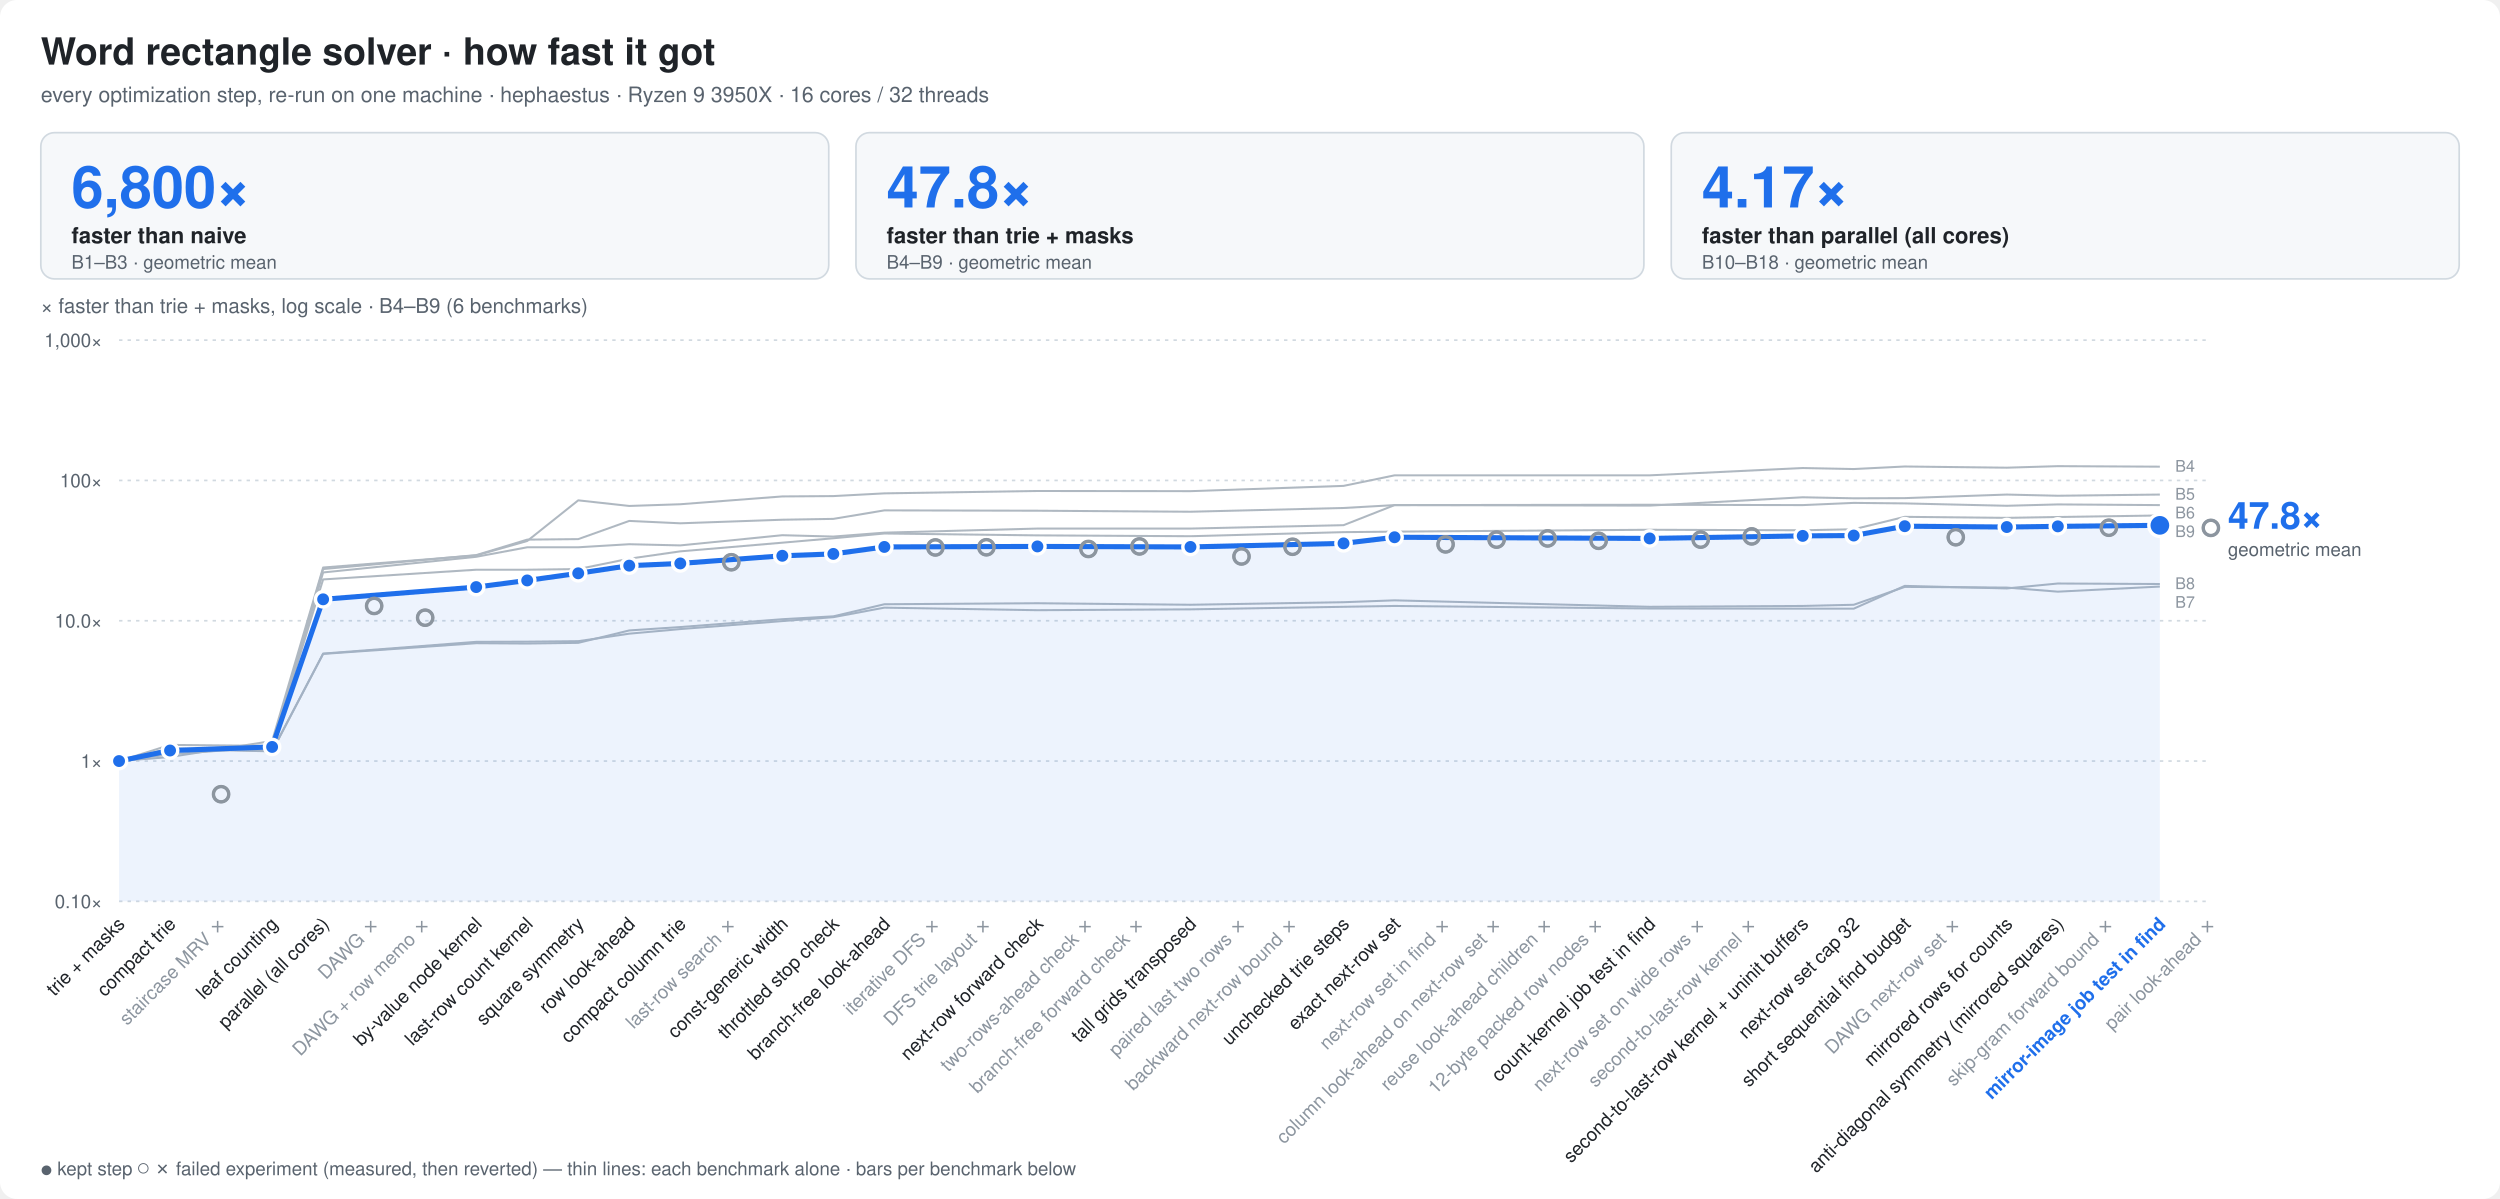
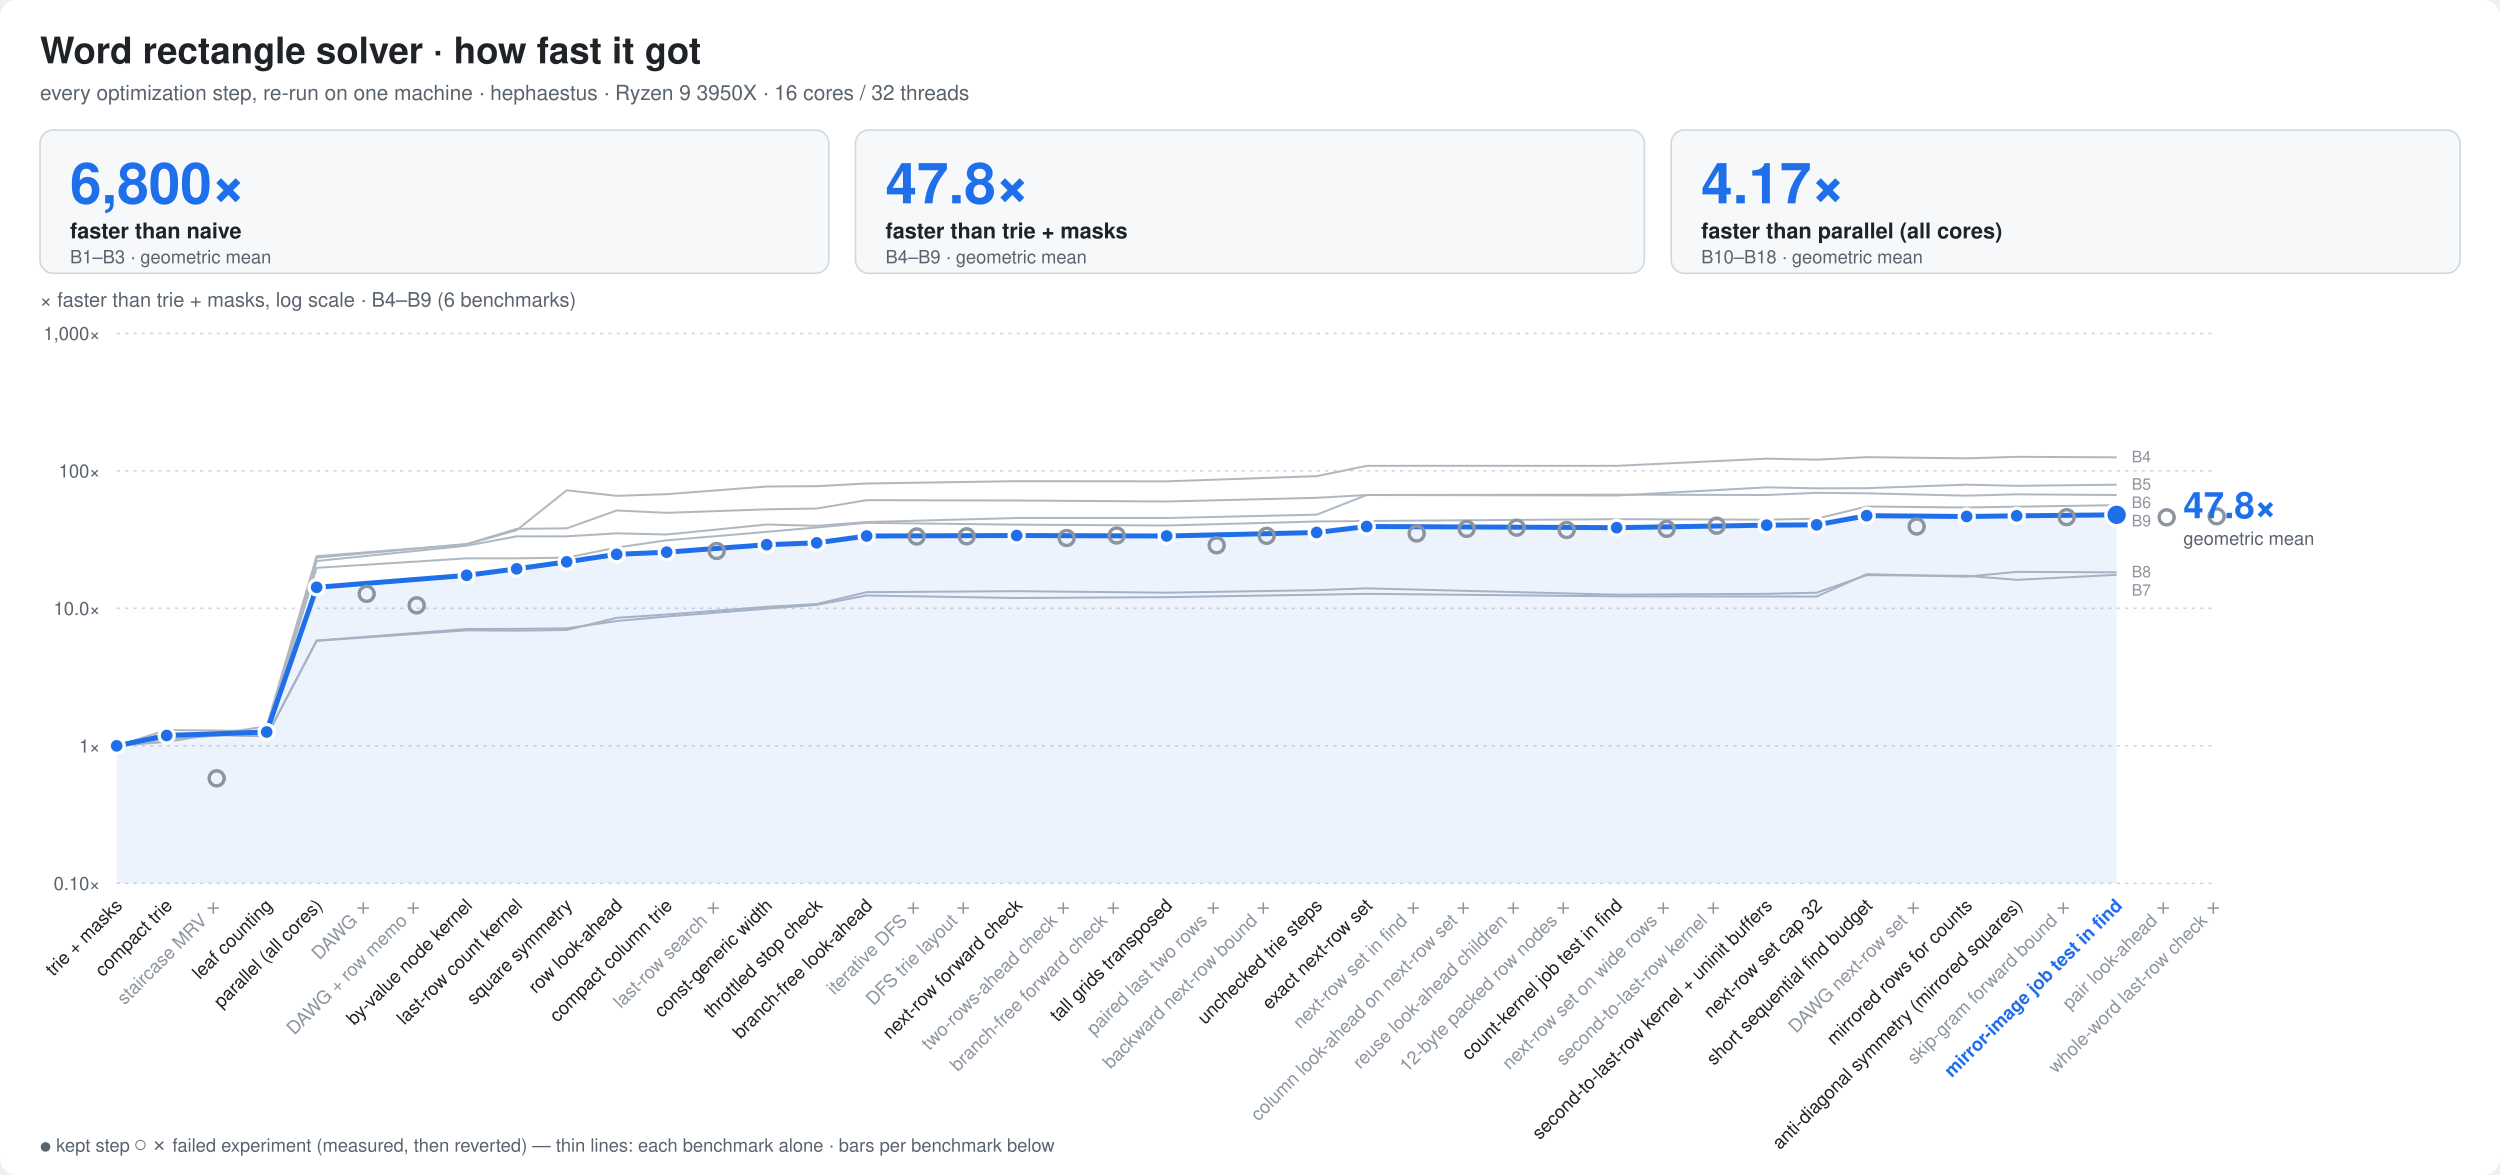
- <svg xmlns="http://www.w3.org/2000/svg" width="1470" height="705" viewBox="0 0 1470 705" font-family="ui-sans-serif,-apple-system,Segoe UI,Helvetica,Arial,sans-serif">
+ <svg xmlns="http://www.w3.org/2000/svg" width="1500" height="705" viewBox="0 0 1500 705" font-family="ui-sans-serif,-apple-system,Segoe UI,Helvetica,Arial,sans-serif">
  <style>
  .bg{fill:#ffffff} .t{fill:#1f2328} .m{fill:#59636e} .g{stroke:#d1d9e0}
  .bar{fill:#8fb8de} .best{fill:#1f6feb} .x{fill:#1a7f37;font-weight:600}
  .fail{fill:url(#hatch)} .hs{stroke:#afb8c1} .hb{fill:#eaeef2} .f{fill:#cf222e;font-weight:600}
  .ft{fill:#8c959f} .cur{fill:#1f6feb;font-weight:700}
  .ln{stroke:#1f6feb;fill:none} .lnf{fill:#1f6feb} .ctx{stroke:#afb8c1;fill:none} .ring{stroke:#ffffff}
  .fx{stroke:#8c959f;fill:none} .area{fill:#1f6feb;fill-opacity:.08} .tile{fill:#f6f8fa;stroke:#d1d9e0}
  .big{fill:#1f6feb;font-weight:800}
  .s2{stroke:#eb6834;fill:none} .s2f{fill:#eb6834} .s3{stroke:#1baf7a;fill:none} .s3f{fill:#1baf7a}
  @media (prefers-color-scheme: dark){
    .s2{stroke:#d95926} .s2f{fill:#d95926} .s3{stroke:#199e70} .s3f{fill:#199e70}
    .bg{fill:#0d1117} .t{fill:#e6edf3} .m{fill:#9198a1} .g{stroke:#30363d}
    .bar{fill:#2f5f8f} .best{fill:#4493f8} .x{fill:#3fb950}
    .hs{stroke:#484f58} .hb{fill:#21262d} .f{fill:#f85149} .ft{fill:#6e7681} .cur{fill:#4493f8}
    .ln{stroke:#4493f8} .lnf{fill:#4493f8} .ctx{stroke:#484f58} .ring{stroke:#0d1117}
    .fx{stroke:#6e7681} .area{fill:#4493f8;fill-opacity:.10} .tile{fill:#161b22;stroke:#30363d} .big{fill:#4493f8}
  }
</style>
-   <rect class="bg" width="1470" height="705" rx="10" />
+   <rect class="bg" width="1500" height="705" rx="10" />
  <text class="t" x="24" y="38" font-size="22" font-weight="800">Word rectangle solver · how fast it got</text>
  <text class="m" x="24" y="60" font-size="12.5">every optimization step, re-run on one machine · hephaestus · Ryzen 9 3950X · 16 cores / 32 threads</text>
-   <rect class="tile" x="24.0" y="78" width="463.3" height="86" rx="8" />
+   <rect class="tile" x="24.0" y="78" width="473.3" height="86" rx="8" />
  <text class="big" x="42.0" y="122" font-size="34">6,800×</text>
  <text class="t" x="42.0" y="143" font-size="13" font-weight="600">faster than naive</text>
  <text class="m" x="42.0" y="158" font-size="11">B1–B3 · geometric mean</text>
-   <rect class="tile" x="503.3" y="78" width="463.3" height="86" rx="8" />
-   <text class="big" x="521.3" y="122" font-size="34">47.8×</text>
-   <text class="t" x="521.3" y="143" font-size="13" font-weight="600">faster than trie + masks</text>
-   <text class="m" x="521.3" y="158" font-size="11">B4–B9 · geometric mean</text>
-   <rect class="tile" x="982.7" y="78" width="463.3" height="86" rx="8" />
-   <text class="big" x="1000.7" y="122" font-size="34">4.17×</text>
-   <text class="t" x="1000.7" y="143" font-size="13" font-weight="600">faster than parallel (all cores)</text>
-   <text class="m" x="1000.7" y="158" font-size="11">B10–B18 · geometric mean</text>
-   <line class="g" x1="70" x2="1300" y1="530.0" y2="530.0" stroke-dasharray="2 3" />
+   <rect class="tile" x="513.3" y="78" width="473.3" height="86" rx="8" />
+   <text class="big" x="531.3" y="122" font-size="34">47.8×</text>
+   <text class="t" x="531.3" y="143" font-size="13" font-weight="600">faster than trie + masks</text>
+   <text class="m" x="531.3" y="158" font-size="11">B4–B9 · geometric mean</text>
+   <rect class="tile" x="1002.7" y="78" width="473.3" height="86" rx="8" />
+   <text class="big" x="1020.7" y="122" font-size="34">4.17×</text>
+   <text class="t" x="1020.7" y="143" font-size="13" font-weight="600">faster than parallel (all cores)</text>
+   <text class="m" x="1020.7" y="158" font-size="11">B10–B18 · geometric mean</text>
+   <line class="g" x1="70" x2="1330" y1="530.0" y2="530.0" stroke-dasharray="2 3" />
  <text class="m" x="60" y="534.0" font-size="11" text-anchor="end">0.10×</text>
-   <line class="g" x1="70" x2="1300" y1="447.5" y2="447.5" stroke-dasharray="2 3" />
+   <line class="g" x1="70" x2="1330" y1="447.5" y2="447.5" stroke-dasharray="2 3" />
  <text class="m" x="60" y="451.5" font-size="11" text-anchor="end">1×</text>
-   <line class="g" x1="70" x2="1300" y1="365.0" y2="365.0" stroke-dasharray="2 3" />
+   <line class="g" x1="70" x2="1330" y1="365.0" y2="365.0" stroke-dasharray="2 3" />
  <text class="m" x="60" y="369.0" font-size="11" text-anchor="end">10.0×</text>
-   <line class="g" x1="70" x2="1300" y1="282.5" y2="282.5" stroke-dasharray="2 3" />
+   <line class="g" x1="70" x2="1330" y1="282.5" y2="282.5" stroke-dasharray="2 3" />
  <text class="m" x="60" y="286.5" font-size="11" text-anchor="end">100×</text>
-   <line class="g" x1="70" x2="1300" y1="200.0" y2="200.0" stroke-dasharray="2 3" />
+   <line class="g" x1="70" x2="1330" y1="200.0" y2="200.0" stroke-dasharray="2 3" />
  <text class="m" x="60" y="204.0" font-size="11" text-anchor="end">1,000×</text>
  <text class="m" x="24" y="184" font-size="12">× faster than trie + masks, log scale · B4–B9 (6 benchmarks)</text>
  <polyline class="ctx" points="70.0,447.5 100.0,445.1 160.0,435.7 190.0,333.7 280.0,326.6 310.0,318.1 340.0,294.2 370.0,297.5 400.0,296.5 460.0,291.9 490.0,291.7 520.0,290.1 610.0,288.7 700.0,288.8 790.0,285.7 820.0,279.5 970.0,279.5 1060.0,275.2 1090.0,275.8 1120.0,274.3 1180.0,275.0 1210.0,274.1 1270.0,274.4" stroke-width="1.2" stroke-linejoin="round" />
  <polyline class="ctx" points="70.0,447.5 100.0,443.5 160.0,439.2 190.0,336.6 280.0,327.4 310.0,321.8 340.0,321.8 370.0,320.0 400.0,320.7 460.0,314.7 490.0,315.5 520.0,313.2 610.0,310.8 700.0,310.8 790.0,308.8 820.0,297.0 970.0,297.3 1060.0,292.4 1090.0,293.0 1120.0,292.9 1180.0,290.8 1210.0,291.5 1270.0,290.8" stroke-width="1.2" stroke-linejoin="round" />
  <polyline class="ctx" points="70.0,447.5 100.0,440.9 160.0,438.5 190.0,334.6 280.0,326.4 310.0,317.3 340.0,317.0 370.0,306.3 400.0,307.7 460.0,305.6 490.0,305.1 520.0,300.1 610.0,300.3 700.0,300.9 790.0,298.7 820.0,297.0 970.0,296.8 1060.0,297.0 1090.0,295.7 1120.0,296.0 1180.0,297.4 1210.0,296.6 1270.0,297.0" stroke-width="1.2" stroke-linejoin="round" />
  <polyline class="ctx" points="70.0,447.5 100.0,440.0 160.0,441.6 190.0,384.5 280.0,378.2 310.0,378.4 340.0,378.0 370.0,370.7 400.0,368.7 460.0,364.1 490.0,362.4 520.0,355.3 610.0,354.7 700.0,355.6 790.0,354.1 820.0,353.0 970.0,356.8 1060.0,356.3 1090.0,355.6 1120.0,345.1 1180.0,345.5 1210.0,347.9 1270.0,344.9" stroke-width="1.2" stroke-linejoin="round" />
  <polyline class="ctx" points="70.0,447.5 100.0,440.4 160.0,441.8 190.0,384.3 280.0,377.4 310.0,377.3 340.0,377.0 370.0,372.6 400.0,369.9 460.0,365.2 490.0,362.9 520.0,357.3 610.0,358.8 700.0,358.3 790.0,356.8 820.0,356.3 970.0,357.8 1060.0,357.9 1090.0,357.9 1120.0,344.5 1180.0,346.0 1210.0,343.1 1270.0,343.4" stroke-width="1.2" stroke-linejoin="round" />
  <polyline class="ctx" points="70.0,447.5 100.0,438.0 160.0,438.6 190.0,340.7 280.0,335.0 310.0,335.0 340.0,334.6 370.0,328.5 400.0,324.2 460.0,319.1 490.0,316.5 520.0,313.7 610.0,314.8 700.0,315.3 790.0,312.9 820.0,312.6 970.0,311.5 1060.0,311.8 1090.0,311.2 1120.0,303.9 1180.0,304.5 1210.0,304.0 1270.0,303.1" stroke-width="1.2" stroke-linejoin="round" />
  <text class="ft" x="1279.0" y="277.4" font-size="9.5">B4</text>
  <text class="ft" x="1279.0" y="293.8" font-size="9.5">B5</text>
  <text class="ft" x="1279.0" y="304.8" font-size="9.5">B6</text>
  <text class="ft" x="1279.0" y="315.8" font-size="9.5">B9</text>
  <text class="ft" x="1279.0" y="346.4" font-size="9.5">B8</text>
  <text class="ft" x="1279.0" y="357.4" font-size="9.5">B7</text>
  <polygon class="area" points="70.0,530 70.0,447.5 100.0,441.3 160.0,439.2 190.0,352.4 280.0,345.2 310.0,341.3 340.0,337.1 370.0,332.6 400.0,331.3 460.0,326.8 490.0,325.7 520.0,321.6 610.0,321.3 700.0,321.6 790.0,319.5 820.0,315.9 970.0,316.6 1060.0,315.1 1090.0,314.9 1120.0,309.4 1180.0,309.9 1210.0,309.5 1270.0,308.9 1270.0,530" />
  <polyline class="ln" points="70.0,447.5 100.0,441.3 160.0,439.2 190.0,352.4 280.0,345.2 310.0,341.3 340.0,337.1 370.0,332.6 400.0,331.3 460.0,326.8 490.0,325.7 520.0,321.6 610.0,321.3 700.0,321.6 790.0,319.5 820.0,315.9 970.0,316.6 1060.0,315.1 1090.0,314.9 1120.0,309.4 1180.0,309.9 1210.0,309.5 1270.0,308.9" stroke-width="3" stroke-linejoin="round" stroke-linecap="round" />
  <circle class="lnf ring" cx="70.0" cy="447.5" r="4.5" stroke-width="2" />
  <circle class="lnf ring" cx="100.0" cy="441.3" r="4.5" stroke-width="2" />
  <circle class="fx ring" cx="130.0" cy="467.0" r="4.5" stroke-width="2" fill="none" />
  <circle class="fx" cx="130.0" cy="467.0" r="4.5" stroke-width="1.6" />
  <circle class="lnf ring" cx="160.0" cy="439.2" r="4.5" stroke-width="2" />
  <circle class="lnf ring" cx="190.0" cy="352.4" r="4.5" stroke-width="2" />
  <circle class="fx ring" cx="220.0" cy="356.3" r="4.5" stroke-width="2" fill="none" />
  <circle class="fx" cx="220.0" cy="356.3" r="4.5" stroke-width="1.6" />
  <circle class="fx ring" cx="250.0" cy="363.2" r="4.5" stroke-width="2" fill="none" />
  <circle class="fx" cx="250.0" cy="363.2" r="4.5" stroke-width="1.6" />
  <circle class="lnf ring" cx="280.0" cy="345.2" r="4.5" stroke-width="2" />
  <circle class="lnf ring" cx="310.0" cy="341.3" r="4.5" stroke-width="2" />
  <circle class="lnf ring" cx="340.0" cy="337.1" r="4.5" stroke-width="2" />
  <circle class="lnf ring" cx="370.0" cy="332.6" r="4.5" stroke-width="2" />
  <circle class="lnf ring" cx="400.0" cy="331.3" r="4.5" stroke-width="2" />
  <circle class="fx ring" cx="430.0" cy="330.6" r="4.5" stroke-width="2" fill="none" />
  <circle class="fx" cx="430.0" cy="330.6" r="4.5" stroke-width="1.6" />
  <circle class="lnf ring" cx="460.0" cy="326.8" r="4.5" stroke-width="2" />
  <circle class="lnf ring" cx="490.0" cy="325.7" r="4.5" stroke-width="2" />
  <circle class="lnf ring" cx="520.0" cy="321.6" r="4.5" stroke-width="2" />
  <circle class="fx ring" cx="550.0" cy="321.9" r="4.5" stroke-width="2" fill="none" />
  <circle class="fx" cx="550.0" cy="321.9" r="4.5" stroke-width="1.6" />
  <circle class="fx ring" cx="580.0" cy="321.8" r="4.5" stroke-width="2" fill="none" />
  <circle class="fx" cx="580.0" cy="321.8" r="4.5" stroke-width="1.6" />
  <circle class="lnf ring" cx="610.0" cy="321.3" r="4.5" stroke-width="2" />
  <circle class="fx ring" cx="640.0" cy="322.8" r="4.5" stroke-width="2" fill="none" />
  <circle class="fx" cx="640.0" cy="322.8" r="4.5" stroke-width="1.6" />
  <circle class="fx ring" cx="670.0" cy="321.3" r="4.5" stroke-width="2" fill="none" />
  <circle class="fx" cx="670.0" cy="321.3" r="4.5" stroke-width="1.6" />
  <circle class="lnf ring" cx="700.0" cy="321.6" r="4.5" stroke-width="2" />
  <circle class="fx ring" cx="730.0" cy="327.2" r="4.5" stroke-width="2" fill="none" />
  <circle class="fx" cx="730.0" cy="327.2" r="4.5" stroke-width="1.6" />
  <circle class="fx ring" cx="760.0" cy="321.5" r="4.5" stroke-width="2" fill="none" />
  <circle class="fx" cx="760.0" cy="321.5" r="4.5" stroke-width="1.6" />
  <circle class="lnf ring" cx="790.0" cy="319.5" r="4.5" stroke-width="2" />
  <circle class="lnf ring" cx="820.0" cy="315.9" r="4.5" stroke-width="2" />
  <circle class="fx ring" cx="850.0" cy="320.1" r="4.5" stroke-width="2" fill="none" />
  <circle class="fx" cx="850.0" cy="320.1" r="4.5" stroke-width="1.6" />
  <circle class="fx ring" cx="880.0" cy="317.3" r="4.5" stroke-width="2" fill="none" />
  <circle class="fx" cx="880.0" cy="317.3" r="4.5" stroke-width="1.6" />
  <circle class="fx ring" cx="910.0" cy="316.6" r="4.5" stroke-width="2" fill="none" />
  <circle class="fx" cx="910.0" cy="316.6" r="4.5" stroke-width="1.6" />
  <circle class="fx ring" cx="940.0" cy="318.0" r="4.5" stroke-width="2" fill="none" />
  <circle class="fx" cx="940.0" cy="318.0" r="4.5" stroke-width="1.6" />
  <circle class="lnf ring" cx="970.0" cy="316.6" r="4.5" stroke-width="2" />
  <circle class="fx ring" cx="1000.0" cy="317.3" r="4.5" stroke-width="2" fill="none" />
  <circle class="fx" cx="1000.0" cy="317.3" r="4.5" stroke-width="1.6" />
  <circle class="fx ring" cx="1030.0" cy="315.4" r="4.5" stroke-width="2" fill="none" />
  <circle class="fx" cx="1030.0" cy="315.4" r="4.5" stroke-width="1.6" />
  <circle class="lnf ring" cx="1060.0" cy="315.1" r="4.5" stroke-width="2" />
  <circle class="lnf ring" cx="1090.0" cy="314.9" r="4.5" stroke-width="2" />
  <circle class="lnf ring" cx="1120.0" cy="309.4" r="4.5" stroke-width="2" />
  <circle class="fx ring" cx="1150.0" cy="315.9" r="4.5" stroke-width="2" fill="none" />
  <circle class="fx" cx="1150.0" cy="315.9" r="4.5" stroke-width="1.6" />
  <circle class="lnf ring" cx="1180.0" cy="309.9" r="4.5" stroke-width="2" />
  <circle class="lnf ring" cx="1210.0" cy="309.5" r="4.5" stroke-width="2" />
  <circle class="fx ring" cx="1240.0" cy="310.3" r="4.5" stroke-width="2" fill="none" />
  <circle class="fx" cx="1240.0" cy="310.3" r="4.5" stroke-width="1.6" />
  <circle class="lnf ring" cx="1270.0" cy="308.9" r="6.5" stroke-width="2" />
  <circle class="fx ring" cx="1300.0" cy="310.4" r="4.5" stroke-width="2" fill="none" />
  <circle class="fx" cx="1300.0" cy="310.4" r="4.5" stroke-width="1.6" />
+   <circle class="fx ring" cx="1330.0" cy="309.8" r="4.5" stroke-width="2" fill="none" />
+   <circle class="fx" cx="1330.0" cy="309.8" r="4.5" stroke-width="1.6" />
  <text class="big" x="1310.0" y="310.9" font-size="22">47.8×</text>
  <text class="m" x="1310.0" y="326.9" font-size="11">geometric mean</text>
  <text class="t" font-size="11" text-anchor="end" transform="translate(74.0,544) rotate(-45)">trie + masks</text>
  <text class="t" font-size="11" text-anchor="end" transform="translate(104.0,544) rotate(-45)">compact trie</text>
  <text class="ft" font-size="11" text-anchor="end" transform="translate(134.0,544) rotate(-45)">staircase MRV ✗</text>
  <text class="t" font-size="11" text-anchor="end" transform="translate(164.0,544) rotate(-45)">leaf counting</text>
  <text class="t" font-size="11" text-anchor="end" transform="translate(194.0,544) rotate(-45)">parallel (all cores)</text>
  <text class="ft" font-size="11" text-anchor="end" transform="translate(224.0,544) rotate(-45)">DAWG ✗</text>
  <text class="ft" font-size="11" text-anchor="end" transform="translate(254.0,544) rotate(-45)">DAWG + row memo ✗</text>
  <text class="t" font-size="11" text-anchor="end" transform="translate(284.0,544) rotate(-45)">by-value node kernel</text>
  <text class="t" font-size="11" text-anchor="end" transform="translate(314.0,544) rotate(-45)">last-row count kernel</text>
  <text class="t" font-size="11" text-anchor="end" transform="translate(344.0,544) rotate(-45)">square symmetry</text>
  <text class="t" font-size="11" text-anchor="end" transform="translate(374.0,544) rotate(-45)">row look-ahead</text>
  <text class="t" font-size="11" text-anchor="end" transform="translate(404.0,544) rotate(-45)">compact column trie</text>
  <text class="ft" font-size="11" text-anchor="end" transform="translate(434.0,544) rotate(-45)">last-row search ✗</text>
  <text class="t" font-size="11" text-anchor="end" transform="translate(464.0,544) rotate(-45)">const-generic width</text>
  <text class="t" font-size="11" text-anchor="end" transform="translate(494.0,544) rotate(-45)">throttled stop check</text>
  <text class="t" font-size="11" text-anchor="end" transform="translate(524.0,544) rotate(-45)">branch-free look-ahead</text>
  <text class="ft" font-size="11" text-anchor="end" transform="translate(554.0,544) rotate(-45)">iterative DFS ✗</text>
  <text class="ft" font-size="11" text-anchor="end" transform="translate(584.0,544) rotate(-45)">DFS trie layout ✗</text>
  <text class="t" font-size="11" text-anchor="end" transform="translate(614.0,544) rotate(-45)">next-row forward check</text>
  <text class="ft" font-size="11" text-anchor="end" transform="translate(644.0,544) rotate(-45)">two-rows-ahead check ✗</text>
  <text class="ft" font-size="11" text-anchor="end" transform="translate(674.0,544) rotate(-45)">branch-free forward check ✗</text>
  <text class="t" font-size="11" text-anchor="end" transform="translate(704.0,544) rotate(-45)">tall grids transposed</text>
  <text class="ft" font-size="11" text-anchor="end" transform="translate(734.0,544) rotate(-45)">paired last two rows ✗</text>
  <text class="ft" font-size="11" text-anchor="end" transform="translate(764.0,544) rotate(-45)">backward next-row bound ✗</text>
  <text class="t" font-size="11" text-anchor="end" transform="translate(794.0,544) rotate(-45)">unchecked trie steps</text>
  <text class="t" font-size="11" text-anchor="end" transform="translate(824.0,544) rotate(-45)">exact next-row set</text>
  <text class="ft" font-size="11" text-anchor="end" transform="translate(854.0,544) rotate(-45)">next-row set in find ✗</text>
  <text class="ft" font-size="11" text-anchor="end" transform="translate(884.0,544) rotate(-45)">column look-ahead on next-row set ✗</text>
  <text class="ft" font-size="11" text-anchor="end" transform="translate(914.0,544) rotate(-45)">reuse look-ahead children ✗</text>
  <text class="ft" font-size="11" text-anchor="end" transform="translate(944.0,544) rotate(-45)">12-byte packed row nodes ✗</text>
  <text class="t" font-size="11" text-anchor="end" transform="translate(974.0,544) rotate(-45)">count-kernel job test in find</text>
  <text class="ft" font-size="11" text-anchor="end" transform="translate(1004.0,544) rotate(-45)">next-row set on wide rows ✗</text>
  <text class="ft" font-size="11" text-anchor="end" transform="translate(1034.0,544) rotate(-45)">second-to-last-row kernel ✗</text>
  <text class="t" font-size="11" text-anchor="end" transform="translate(1064.0,544) rotate(-45)">second-to-last-row kernel + uninit buffers</text>
  <text class="t" font-size="11" text-anchor="end" transform="translate(1094.0,544) rotate(-45)">next-row set cap 32</text>
  <text class="t" font-size="11" text-anchor="end" transform="translate(1124.0,544) rotate(-45)">short sequential find budget</text>
  <text class="ft" font-size="11" text-anchor="end" transform="translate(1154.0,544) rotate(-45)">DAWG next-row set ✗</text>
  <text class="t" font-size="11" text-anchor="end" transform="translate(1184.0,544) rotate(-45)">mirrored rows for counts</text>
  <text class="t" font-size="11" text-anchor="end" transform="translate(1214.0,544) rotate(-45)">anti-diagonal symmetry (mirrored squares)</text>
  <text class="ft" font-size="11" text-anchor="end" transform="translate(1244.0,544) rotate(-45)">skip-gram forward bound ✗</text>
  <text class="cur" font-size="11" text-anchor="end" transform="translate(1274.0,544) rotate(-45)">mirror-image job test in find</text>
  <text class="ft" font-size="11" text-anchor="end" transform="translate(1304.0,544) rotate(-45)">pair look-ahead ✗</text>
+   <text class="ft" font-size="11" text-anchor="end" transform="translate(1334.0,544) rotate(-45)">whole-word last-row check ✗</text>
  <text class="m" x="24" y="691" font-size="11">● kept step   ○ ✗ failed experiment (measured, then reverted)   — thin lines: each benchmark alone · bars per benchmark below</text>
</svg>
